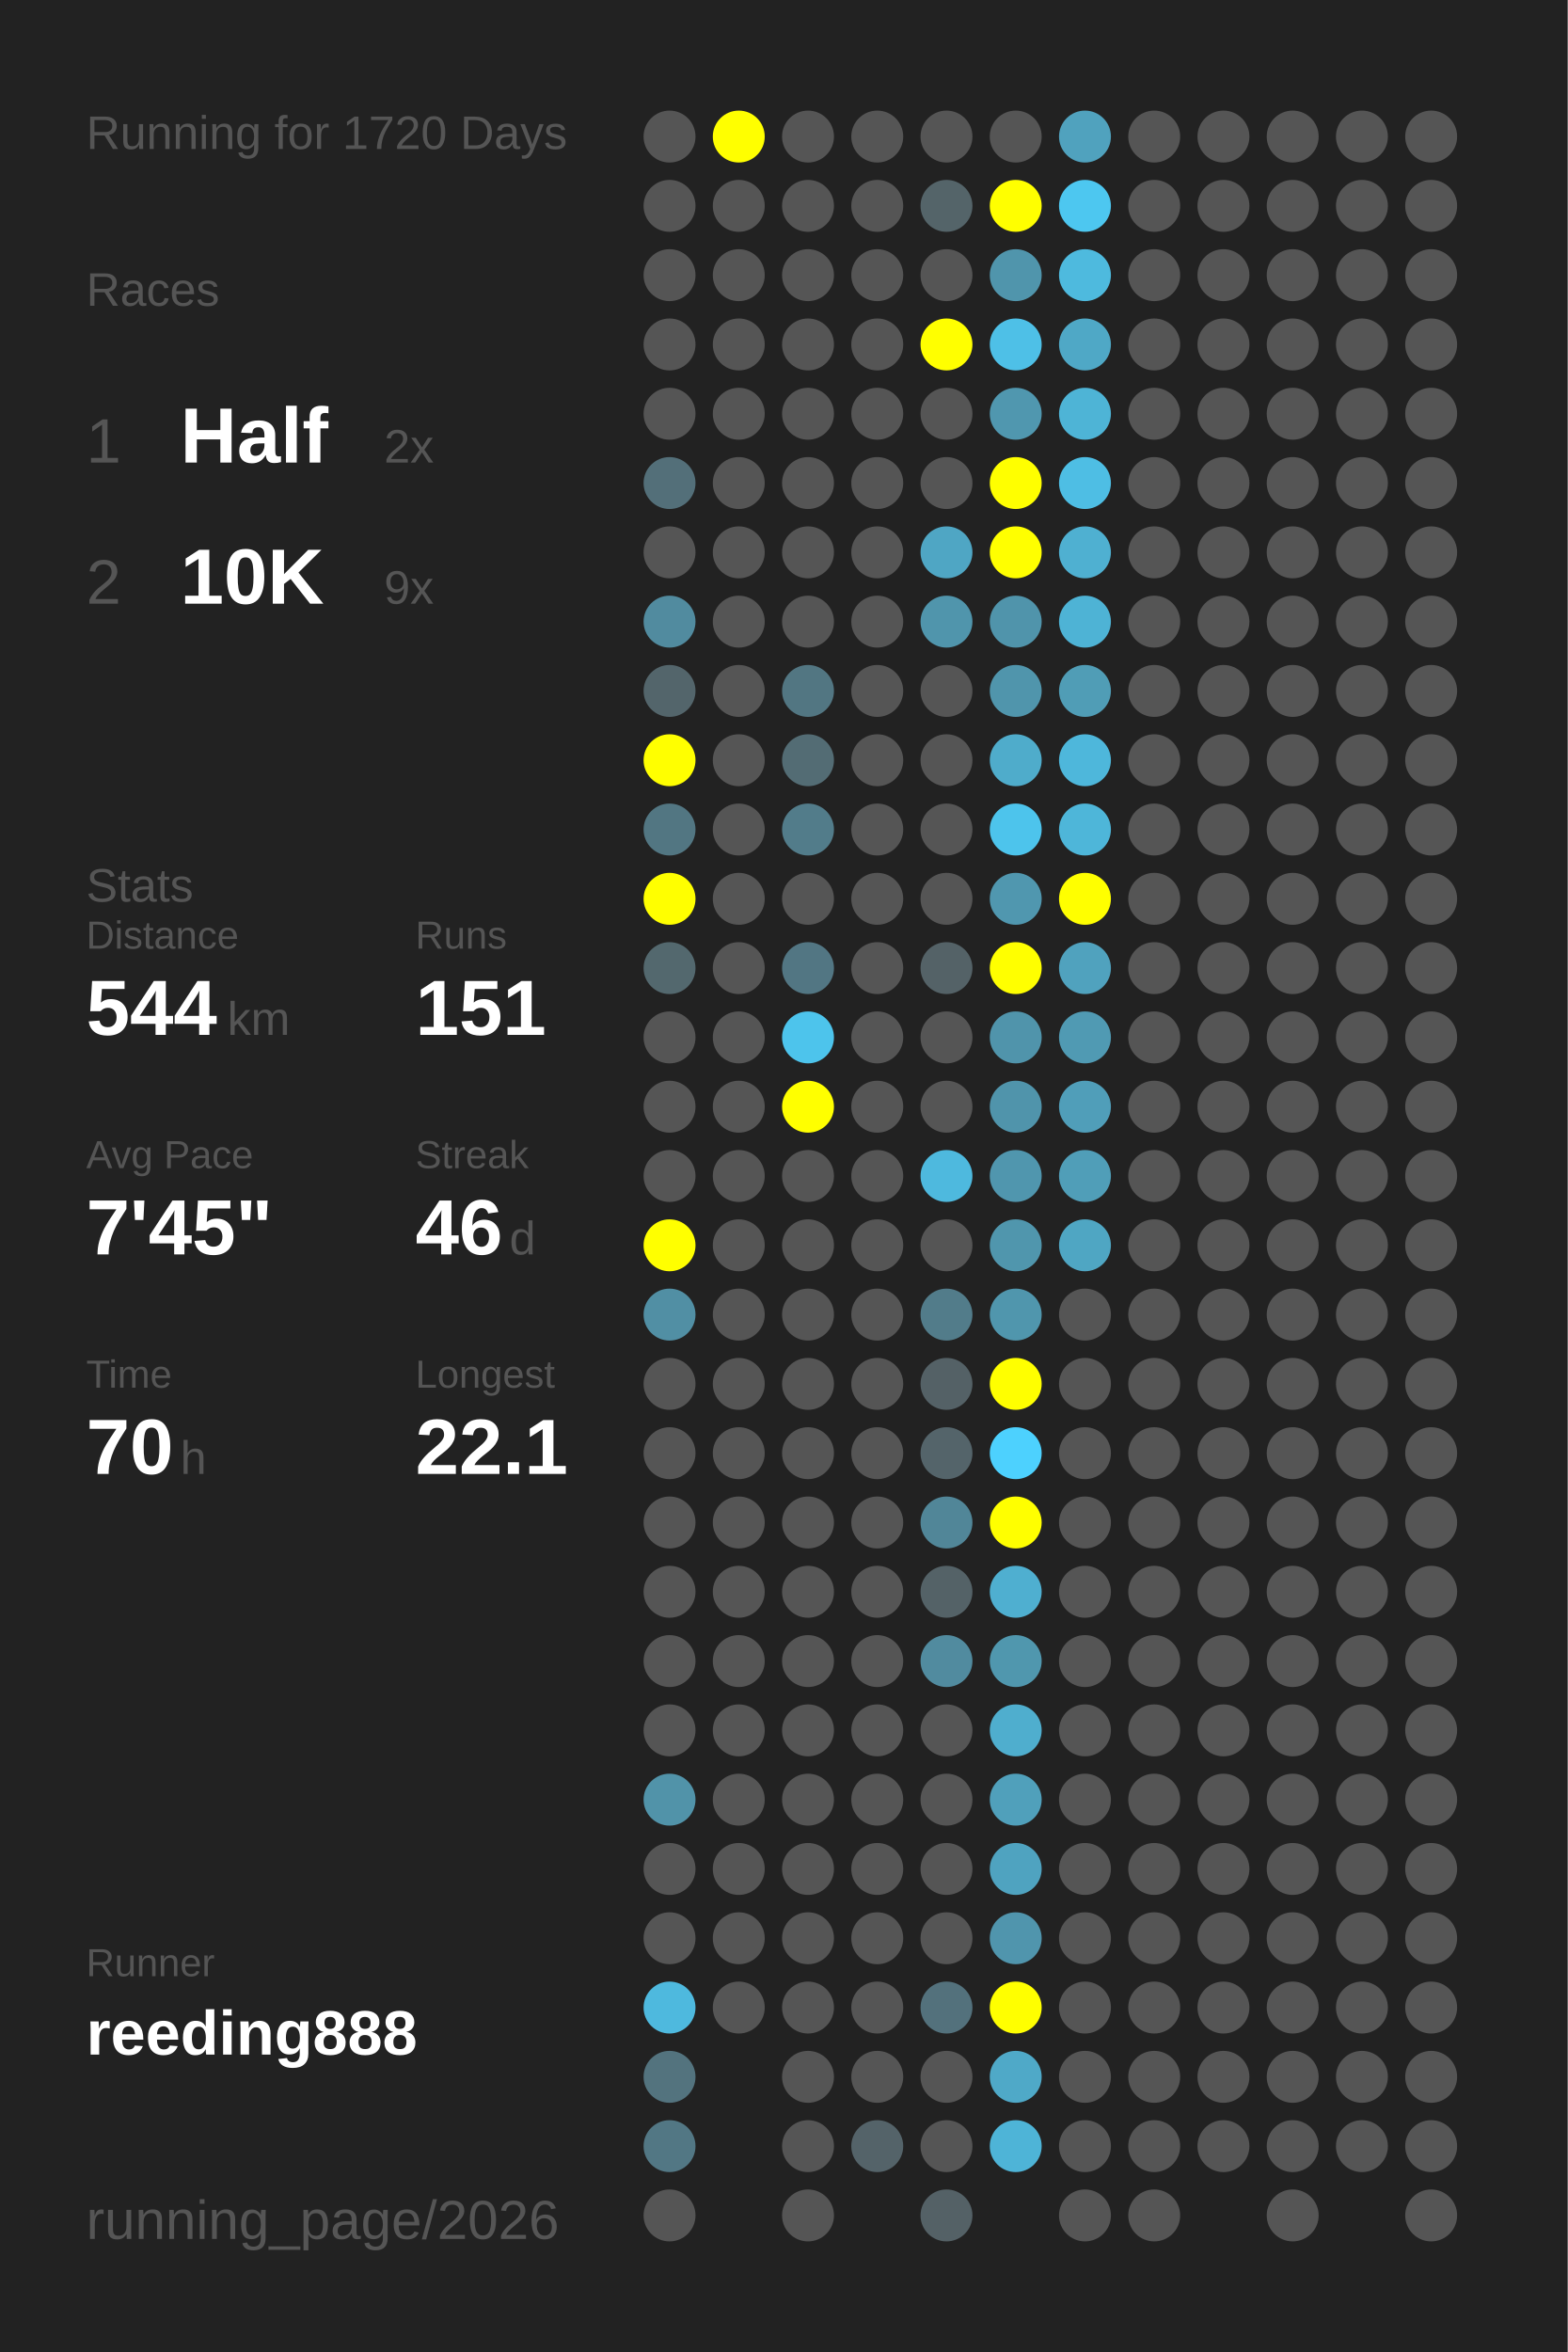
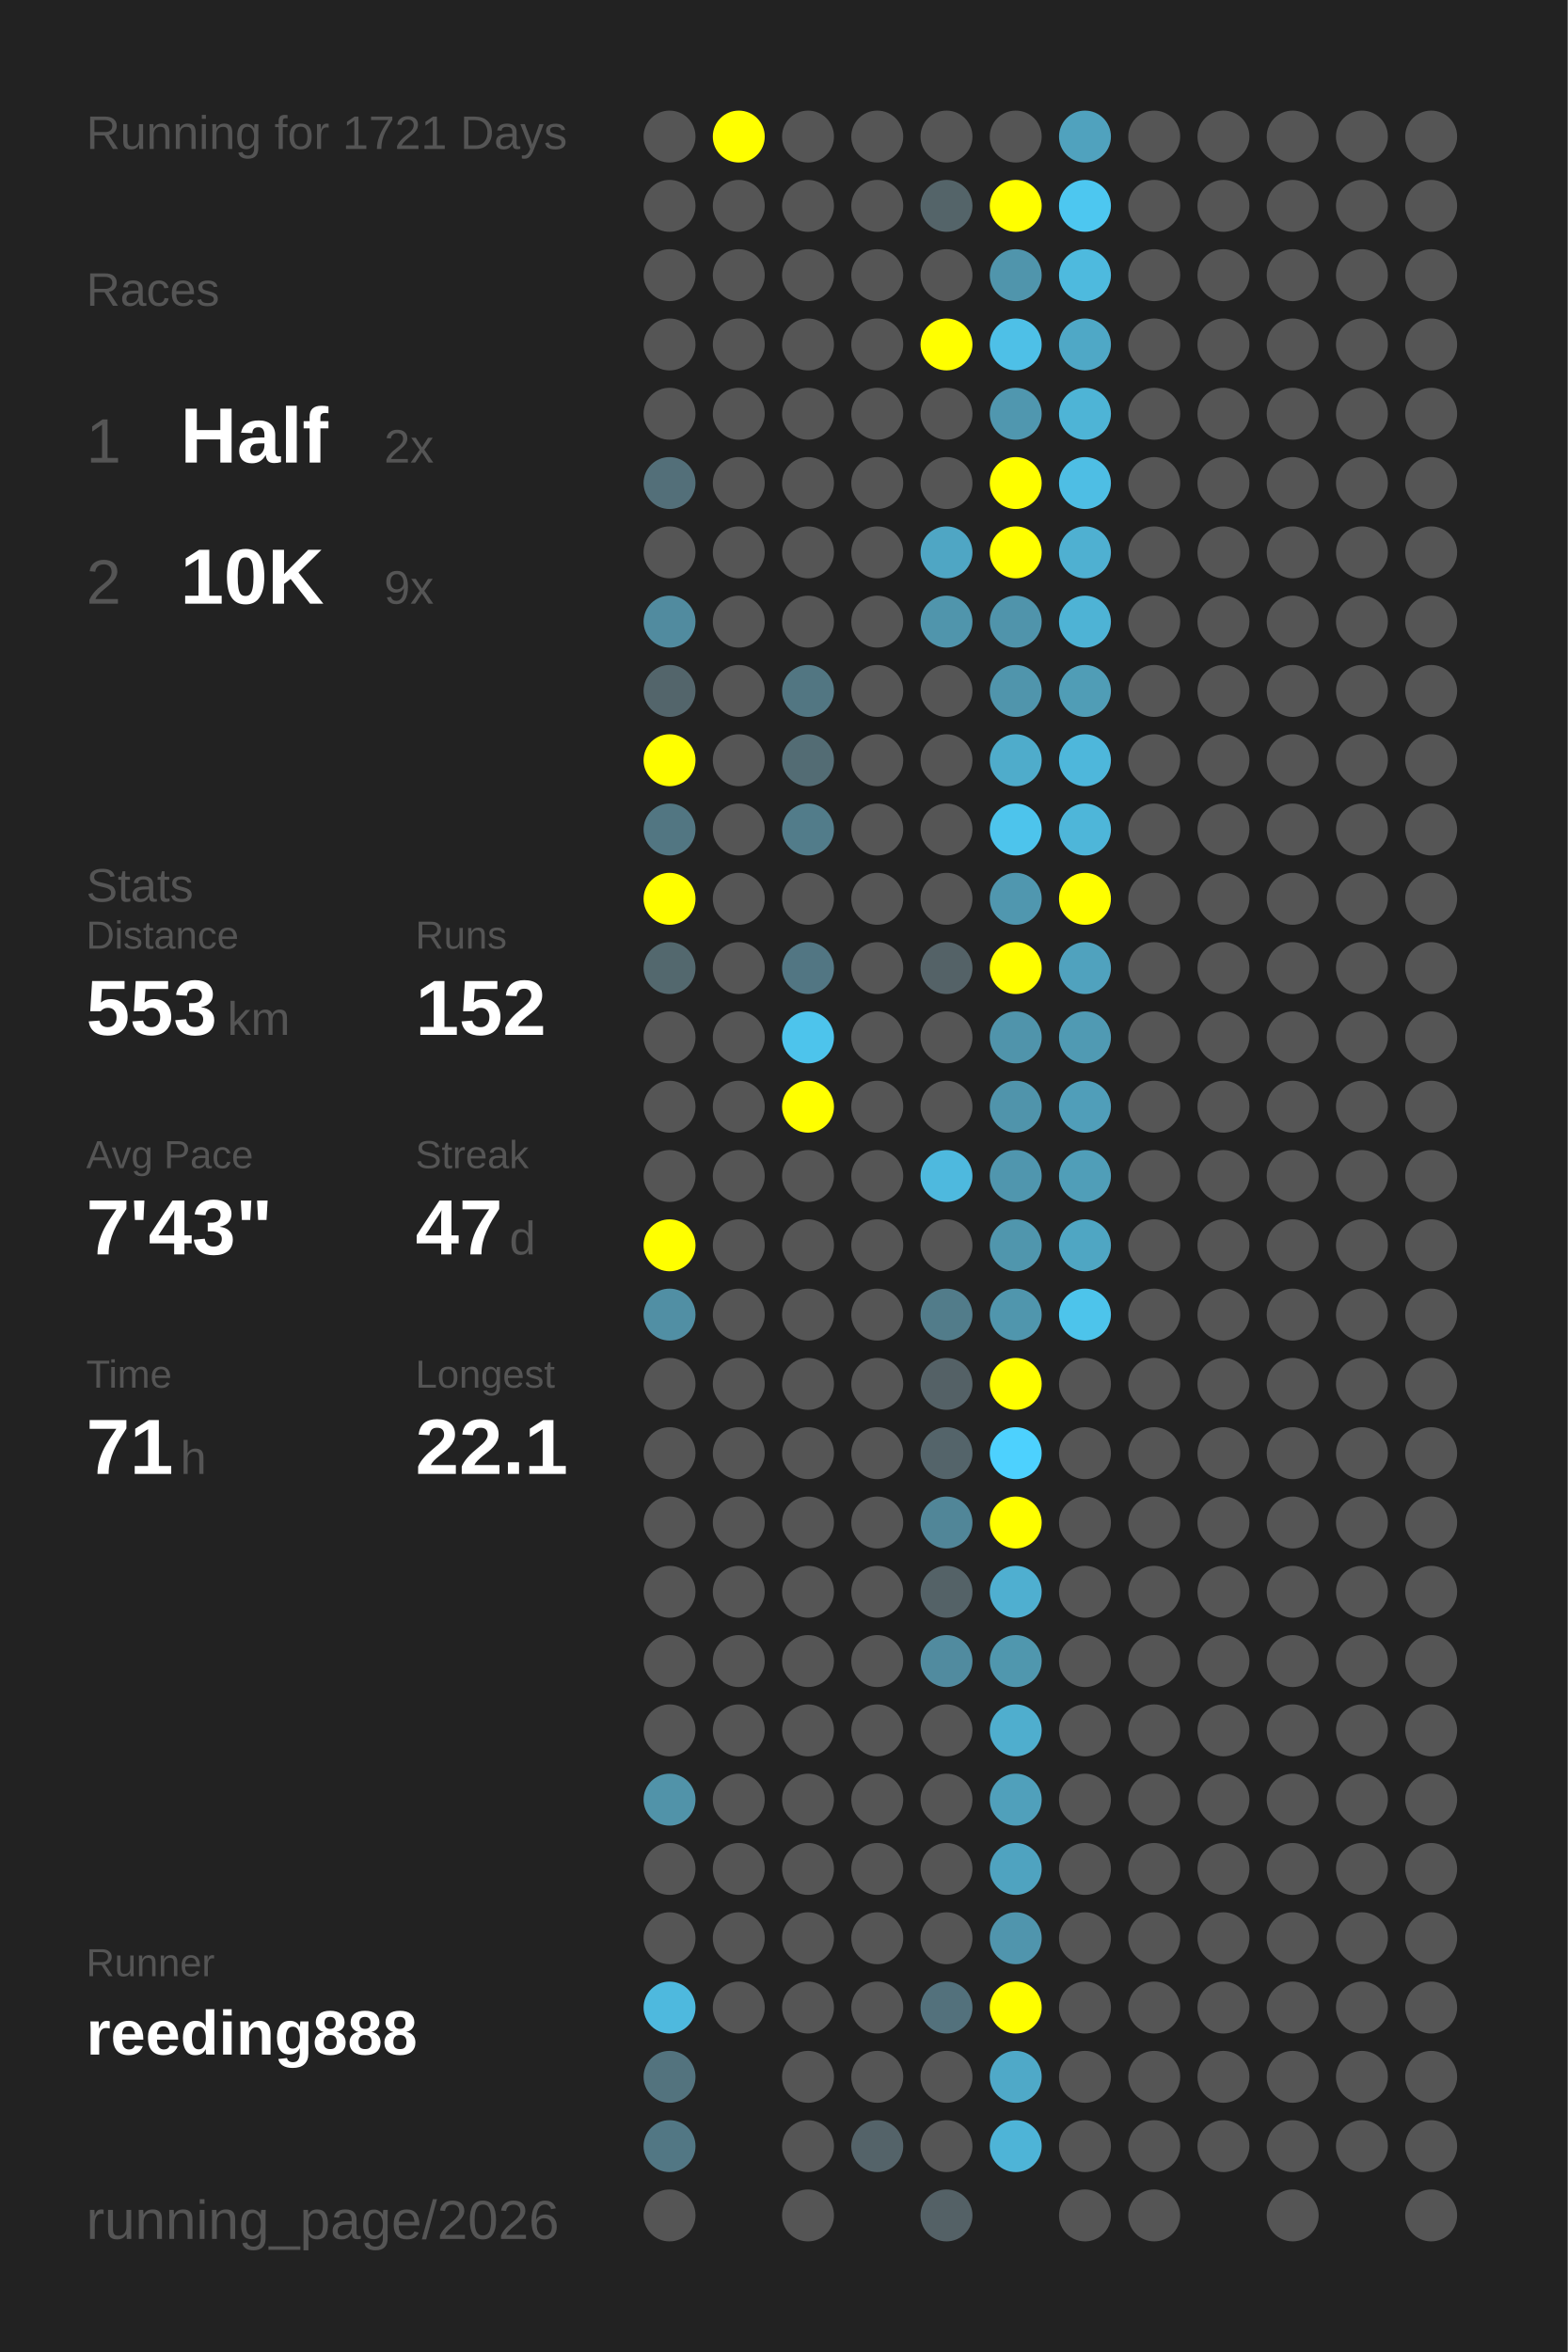
<svg xmlns="http://www.w3.org/2000/svg" baseProfile="full" height="300mm" version="1.1" viewBox="0,0,200,300" width="200mm">
  <defs />
  <rect fill="#222222" height="300" width="200" x="0" y="0" />
-   <text fill="#555555" style="font-size:6px; font-family:Arial;" x="11" y="19">Running for 1720 Days</text>
+   <text fill="#555555" style="font-size:6px; font-family:Arial;" x="11" y="19">Running for 1721 Days</text>
  <text fill="#555555" style="font-size:6px; font-family:Arial;" x="11" y="39">Races</text>
  <text fill="#555555" style="font-size:8px; font-family:Arial;" x="11" y="59">1</text>
  <text fill="#FFFFFF" style="font-size:10px; font-family:Arial; font-weight:bold;" x="23" y="59">Half</text>
  <text fill="#555555" style="font-size:6px; font-family:Arial;" x="49" y="59">2x</text>
  <text fill="#555555" style="font-size:8px; font-family:Arial;" x="11" y="77">2</text>
  <text fill="#FFFFFF" style="font-size:10px; font-family:Arial; font-weight:bold;" x="23" y="77">10K</text>
  <text fill="#555555" style="font-size:6px; font-family:Arial;" x="49" y="77">9x</text>
  <text fill="#555555" style="font-size:6px; font-family:Arial;" x="11" y="115">Stats</text>
  <text fill="#555555" style="font-size:5px; font-family:Arial;" x="11" y="121">Distance</text>
-   <text fill="#FFFFFF" style="font-size:10px; font-family:Arial; font-weight:bold;" x="11" y="132">544</text>
+   <text fill="#FFFFFF" style="font-size:10px; font-family:Arial; font-weight:bold;" x="11" y="132">553</text>
  <text fill="#555555" style="font-size:6px; font-family:Arial;" x="29" y="132">km</text>
  <text fill="#555555" style="font-size:5px; font-family:Arial;" x="53" y="121">Runs</text>
-   <text fill="#FFFFFF" style="font-size:10px; font-family:Arial; font-weight:bold;" x="53" y="132">151</text>
+   <text fill="#FFFFFF" style="font-size:10px; font-family:Arial; font-weight:bold;" x="53" y="132">152</text>
  <text fill="#555555" style="font-size:5px; font-family:Arial;" x="11" y="149">Avg Pace</text>
-   <text fill="#FFFFFF" style="font-size:10px; font-family:Arial; font-weight:bold;" x="11" y="160">7'45"</text>
+   <text fill="#FFFFFF" style="font-size:10px; font-family:Arial; font-weight:bold;" x="11" y="160">7'43"</text>
  <text fill="#555555" style="font-size:5px; font-family:Arial;" x="53" y="149">Streak</text>
-   <text fill="#FFFFFF" style="font-size:10px; font-family:Arial; font-weight:bold;" x="53" y="160">46</text>
+   <text fill="#FFFFFF" style="font-size:10px; font-family:Arial; font-weight:bold;" x="53" y="160">47</text>
  <text fill="#555555" style="font-size:6px; font-family:Arial;" x="65" y="160">d</text>
  <text fill="#555555" style="font-size:5px; font-family:Arial;" x="11" y="177">Time</text>
-   <text fill="#FFFFFF" style="font-size:10px; font-family:Arial; font-weight:bold;" x="11" y="188">70</text>
+   <text fill="#FFFFFF" style="font-size:10px; font-family:Arial; font-weight:bold;" x="11" y="188">71</text>
  <text fill="#555555" style="font-size:6px; font-family:Arial;" x="23" y="188">h</text>
  <text fill="#555555" style="font-size:5px; font-family:Arial;" x="53" y="177">Longest</text>
  <text fill="#FFFFFF" style="font-size:10px; font-family:Arial; font-weight:bold;" x="53" y="188">22.1</text>
  <text fill="#555555" style="font-size:5px; font-family:Arial;" x="11" y="252.065">Runner</text>
  <text fill="#FFFFFF" style="font-size:8px; font-family:Arial; font-weight:bold;" x="11" y="262.065">reeding888</text>
  <text fill="#555555" style="font-size:7px; font-family:Arial;" x="11" y="285.581">running_page/2026</text>
  <circle cx="85.417" cy="17.419" fill="#555555" r="3.312" />
  <circle cx="85.417" cy="26.258" fill="#555555" r="3.312" />
  <circle cx="85.417" cy="35.097" fill="#555555" r="3.312" />
  <circle cx="85.417" cy="43.935" fill="#555555" r="3.312" />
  <circle cx="85.417" cy="52.774" fill="#555555" r="3.312" />
  <circle cx="85.417" cy="61.613" fill="#536f79" r="3.312" />
  <circle cx="85.417" cy="70.452" fill="#555555" r="3.312" />
  <circle cx="85.417" cy="79.29" fill="#518b9f" r="3.312" />
  <circle cx="85.417" cy="88.129" fill="#53656b" r="3.312" />
  <circle cx="85.417" cy="96.968" fill="#FFFF00" r="3.312" />
  <circle cx="85.417" cy="105.806" fill="#527682" r="3.312" />
  <circle cx="85.417" cy="114.645" fill="#FFFF00" r="3.312" />
  <circle cx="85.417" cy="123.484" fill="#53686e" r="3.312" />
  <circle cx="85.417" cy="132.323" fill="#555555" r="3.312" />
  <circle cx="85.417" cy="141.161" fill="#555555" r="3.312" />
  <circle cx="85.417" cy="150" fill="#555555" r="3.312" />
  <circle cx="85.417" cy="158.839" fill="#FFFF00" r="3.312" />
  <circle cx="85.417" cy="167.677" fill="#518fa4" r="3.312" />
  <circle cx="85.417" cy="176.516" fill="#555555" r="3.312" />
  <circle cx="85.417" cy="185.355" fill="#555555" r="3.312" />
  <circle cx="85.417" cy="194.194" fill="#555555" r="3.312" />
  <circle cx="85.417" cy="203.032" fill="#555555" r="3.312" />
  <circle cx="85.417" cy="211.871" fill="#555555" r="3.312" />
  <circle cx="85.417" cy="220.71" fill="#555555" r="3.312" />
  <circle cx="85.417" cy="229.548" fill="#5193a9" r="3.312" />
  <circle cx="85.417" cy="238.387" fill="#555555" r="3.312" />
  <circle cx="85.417" cy="247.226" fill="#555555" r="3.312" />
  <circle cx="85.417" cy="256.065" fill="#4eb9de" r="3.312" />
  <circle cx="85.417" cy="264.903" fill="#53737e" r="3.312" />
  <circle cx="85.417" cy="273.742" fill="#527784" r="3.312" />
  <circle cx="85.417" cy="282.581" fill="#555555" r="3.312" />
  <circle cx="94.25" cy="17.419" fill="#FFFF00" r="3.312" />
  <circle cx="94.25" cy="26.258" fill="#555555" r="3.312" />
  <circle cx="94.25" cy="35.097" fill="#555555" r="3.312" />
  <circle cx="94.25" cy="43.935" fill="#555555" r="3.312" />
  <circle cx="94.25" cy="52.774" fill="#555555" r="3.312" />
  <circle cx="94.25" cy="61.613" fill="#555555" r="3.312" />
  <circle cx="94.25" cy="70.452" fill="#555555" r="3.312" />
  <circle cx="94.25" cy="79.29" fill="#555555" r="3.312" />
  <circle cx="94.25" cy="88.129" fill="#555555" r="3.312" />
  <circle cx="94.25" cy="96.968" fill="#555555" r="3.312" />
  <circle cx="94.25" cy="105.806" fill="#555555" r="3.312" />
  <circle cx="94.25" cy="114.645" fill="#555555" r="3.312" />
  <circle cx="94.25" cy="123.484" fill="#555555" r="3.312" />
  <circle cx="94.25" cy="132.323" fill="#555555" r="3.312" />
  <circle cx="94.25" cy="141.161" fill="#555555" r="3.312" />
  <circle cx="94.25" cy="150" fill="#555555" r="3.312" />
  <circle cx="94.25" cy="158.839" fill="#555555" r="3.312" />
  <circle cx="94.25" cy="167.677" fill="#555555" r="3.312" />
  <circle cx="94.25" cy="176.516" fill="#555555" r="3.312" />
  <circle cx="94.25" cy="185.355" fill="#555555" r="3.312" />
  <circle cx="94.25" cy="194.194" fill="#555555" r="3.312" />
  <circle cx="94.25" cy="203.032" fill="#555555" r="3.312" />
  <circle cx="94.25" cy="211.871" fill="#555555" r="3.312" />
  <circle cx="94.25" cy="220.71" fill="#555555" r="3.312" />
  <circle cx="94.25" cy="229.548" fill="#555555" r="3.312" />
  <circle cx="94.25" cy="238.387" fill="#555555" r="3.312" />
  <circle cx="94.25" cy="247.226" fill="#555555" r="3.312" />
  <circle cx="94.25" cy="256.065" fill="#555555" r="3.312" />
  <circle cx="103.083" cy="17.419" fill="#555555" r="3.312" />
  <circle cx="103.083" cy="26.258" fill="#555555" r="3.312" />
  <circle cx="103.083" cy="35.097" fill="#555555" r="3.312" />
  <circle cx="103.083" cy="43.935" fill="#555555" r="3.312" />
  <circle cx="103.083" cy="52.774" fill="#555555" r="3.312" />
  <circle cx="103.083" cy="61.613" fill="#555555" r="3.312" />
  <circle cx="103.083" cy="70.452" fill="#555555" r="3.312" />
  <circle cx="103.083" cy="79.29" fill="#555555" r="3.312" />
  <circle cx="103.083" cy="88.129" fill="#527682" r="3.312" />
  <circle cx="103.083" cy="96.968" fill="#536c74" r="3.312" />
  <circle cx="103.083" cy="105.806" fill="#527c8a" r="3.312" />
  <circle cx="103.083" cy="114.645" fill="#555555" r="3.312" />
  <circle cx="103.083" cy="123.484" fill="#527683" r="3.312" />
  <circle cx="103.083" cy="132.323" fill="#4dc4ec" r="3.312" />
  <circle cx="103.083" cy="141.161" fill="#FFFF00" r="3.312" />
  <circle cx="103.083" cy="150" fill="#555555" r="3.312" />
  <circle cx="103.083" cy="158.839" fill="#555555" r="3.312" />
  <circle cx="103.083" cy="167.677" fill="#555555" r="3.312" />
  <circle cx="103.083" cy="176.516" fill="#555555" r="3.312" />
  <circle cx="103.083" cy="185.355" fill="#555555" r="3.312" />
  <circle cx="103.083" cy="194.194" fill="#555555" r="3.312" />
  <circle cx="103.083" cy="203.032" fill="#555555" r="3.312" />
  <circle cx="103.083" cy="211.871" fill="#555555" r="3.312" />
  <circle cx="103.083" cy="220.71" fill="#555555" r="3.312" />
  <circle cx="103.083" cy="229.548" fill="#555555" r="3.312" />
  <circle cx="103.083" cy="238.387" fill="#555555" r="3.312" />
  <circle cx="103.083" cy="247.226" fill="#555555" r="3.312" />
  <circle cx="103.083" cy="256.065" fill="#555555" r="3.312" />
  <circle cx="103.083" cy="264.903" fill="#555555" r="3.312" />
  <circle cx="103.083" cy="273.742" fill="#555555" r="3.312" />
  <circle cx="103.083" cy="282.581" fill="#555555" r="3.312" />
  <circle cx="111.917" cy="17.419" fill="#555555" r="3.312" />
  <circle cx="111.917" cy="26.258" fill="#555555" r="3.312" />
  <circle cx="111.917" cy="35.097" fill="#555555" r="3.312" />
  <circle cx="111.917" cy="43.935" fill="#555555" r="3.312" />
  <circle cx="111.917" cy="52.774" fill="#555555" r="3.312" />
  <circle cx="111.917" cy="61.613" fill="#555555" r="3.312" />
  <circle cx="111.917" cy="70.452" fill="#555555" r="3.312" />
  <circle cx="111.917" cy="79.29" fill="#555555" r="3.312" />
  <circle cx="111.917" cy="88.129" fill="#555555" r="3.312" />
  <circle cx="111.917" cy="96.968" fill="#555555" r="3.312" />
  <circle cx="111.917" cy="105.806" fill="#555555" r="3.312" />
  <circle cx="111.917" cy="114.645" fill="#555555" r="3.312" />
  <circle cx="111.917" cy="123.484" fill="#555555" r="3.312" />
  <circle cx="111.917" cy="132.323" fill="#555555" r="3.312" />
  <circle cx="111.917" cy="141.161" fill="#555555" r="3.312" />
  <circle cx="111.917" cy="150" fill="#555555" r="3.312" />
  <circle cx="111.917" cy="158.839" fill="#555555" r="3.312" />
  <circle cx="111.917" cy="167.677" fill="#555555" r="3.312" />
  <circle cx="111.917" cy="176.516" fill="#555555" r="3.312" />
  <circle cx="111.917" cy="185.355" fill="#555555" r="3.312" />
  <circle cx="111.917" cy="194.194" fill="#555555" r="3.312" />
  <circle cx="111.917" cy="203.032" fill="#555555" r="3.312" />
  <circle cx="111.917" cy="211.871" fill="#555555" r="3.312" />
  <circle cx="111.917" cy="220.71" fill="#555555" r="3.312" />
  <circle cx="111.917" cy="229.548" fill="#555555" r="3.312" />
  <circle cx="111.917" cy="238.387" fill="#555555" r="3.312" />
  <circle cx="111.917" cy="247.226" fill="#555555" r="3.312" />
  <circle cx="111.917" cy="256.065" fill="#555555" r="3.312" />
  <circle cx="111.917" cy="264.903" fill="#555555" r="3.312" />
  <circle cx="111.917" cy="273.742" fill="#546369" r="3.312" />
  <circle cx="120.75" cy="17.419" fill="#555555" r="3.312" />
  <circle cx="120.75" cy="26.258" fill="#546469" r="3.312" />
  <circle cx="120.75" cy="35.097" fill="#555555" r="3.312" />
  <circle cx="120.75" cy="43.935" fill="#FFFF00" r="3.312" />
  <circle cx="120.75" cy="52.774" fill="#555555" r="3.312" />
  <circle cx="120.75" cy="61.613" fill="#555555" r="3.312" />
  <circle cx="120.75" cy="70.452" fill="#4fa6c4" r="3.312" />
  <circle cx="120.75" cy="79.29" fill="#5095ac" r="3.312" />
  <circle cx="120.75" cy="88.129" fill="#555555" r="3.312" />
  <circle cx="120.75" cy="96.968" fill="#555555" r="3.312" />
  <circle cx="120.75" cy="105.806" fill="#555555" r="3.312" />
  <circle cx="120.75" cy="114.645" fill="#555555" r="3.312" />
  <circle cx="120.75" cy="123.484" fill="#546267" r="3.312" />
  <circle cx="120.75" cy="132.323" fill="#555555" r="3.312" />
  <circle cx="120.75" cy="141.161" fill="#555555" r="3.312" />
  <circle cx="120.75" cy="150" fill="#4eb9de" r="3.312" />
  <circle cx="120.75" cy="158.839" fill="#555555" r="3.312" />
  <circle cx="120.75" cy="167.677" fill="#527c8a" r="3.312" />
  <circle cx="120.75" cy="176.516" fill="#546166" r="3.312" />
  <circle cx="120.75" cy="185.355" fill="#54646a" r="3.312" />
  <circle cx="120.75" cy="194.194" fill="#518698" r="3.312" />
  <circle cx="120.75" cy="203.032" fill="#546267" r="3.312" />
  <circle cx="120.75" cy="211.871" fill="#518b9f" r="3.312" />
  <circle cx="120.75" cy="220.71" fill="#555555" r="3.312" />
  <circle cx="120.75" cy="229.548" fill="#555555" r="3.312" />
  <circle cx="120.75" cy="238.387" fill="#555555" r="3.312" />
  <circle cx="120.75" cy="247.226" fill="#555555" r="3.312" />
  <circle cx="120.75" cy="256.065" fill="#53717c" r="3.312" />
  <circle cx="120.75" cy="264.903" fill="#555555" r="3.312" />
  <circle cx="120.75" cy="273.742" fill="#555555" r="3.312" />
  <circle cx="120.75" cy="282.581" fill="#546166" r="3.312" />
  <circle cx="129.583" cy="17.419" fill="#555555" r="3.312" />
  <circle cx="129.583" cy="26.258" fill="#FFFF00" r="3.312" />
  <circle cx="129.583" cy="35.097" fill="#5095ac" r="3.312" />
  <circle cx="129.583" cy="43.935" fill="#4ec0e7" r="3.312" />
  <circle cx="129.583" cy="52.774" fill="#5097af" r="3.312" />
  <circle cx="129.583" cy="61.613" fill="#FFFF00" r="3.312" />
  <circle cx="129.583" cy="70.452" fill="#FFFF00" r="3.312" />
  <circle cx="129.583" cy="79.29" fill="#5094ab" r="3.312" />
  <circle cx="129.583" cy="88.129" fill="#5095ac" r="3.312" />
  <circle cx="129.583" cy="96.968" fill="#4faccb" r="3.312" />
  <circle cx="129.583" cy="105.806" fill="#4dc4ec" r="3.312" />
  <circle cx="129.583" cy="114.645" fill="#5097af" r="3.312" />
  <circle cx="129.583" cy="123.484" fill="#FFFF00" r="3.312" />
  <circle cx="129.583" cy="132.323" fill="#5094ab" r="3.312" />
  <circle cx="129.583" cy="141.161" fill="#5094ab" r="3.312" />
  <circle cx="129.583" cy="150" fill="#5096ae" r="3.312" />
  <circle cx="129.583" cy="158.839" fill="#5096ad" r="3.312" />
  <circle cx="129.583" cy="167.677" fill="#5096ad" r="3.312" />
  <circle cx="129.583" cy="176.516" fill="#FFFF00" r="3.312" />
  <circle cx="129.583" cy="185.355" fill="#4dd1fe" r="3.312" />
  <circle cx="129.583" cy="194.194" fill="#FFFF00" r="3.312" />
  <circle cx="129.583" cy="203.032" fill="#4fafd0" r="3.312" />
  <circle cx="129.583" cy="211.871" fill="#5097ae" r="3.312" />
  <circle cx="129.583" cy="220.71" fill="#4faece" r="3.312" />
  <circle cx="129.583" cy="229.548" fill="#50a0bb" r="3.312" />
  <circle cx="129.583" cy="238.387" fill="#4fa3c0" r="3.312" />
  <circle cx="129.583" cy="247.226" fill="#5095ad" r="3.312" />
  <circle cx="129.583" cy="256.065" fill="#FFFF00" r="3.312" />
  <circle cx="129.583" cy="264.903" fill="#4fa9c8" r="3.312" />
  <circle cx="129.583" cy="273.742" fill="#4eb4d7" r="3.312" />
  <circle cx="138.417" cy="17.419" fill="#50a2be" r="3.312" />
  <circle cx="138.417" cy="26.258" fill="#4dc7f0" r="3.312" />
  <circle cx="138.417" cy="35.097" fill="#4ebade" r="3.312" />
  <circle cx="138.417" cy="43.935" fill="#4fa8c6" r="3.312" />
  <circle cx="138.417" cy="52.774" fill="#4eb4d6" r="3.312" />
  <circle cx="138.417" cy="61.613" fill="#4ebee4" r="3.312" />
  <circle cx="138.417" cy="70.452" fill="#4fb0d1" r="3.312" />
  <circle cx="138.417" cy="79.29" fill="#4eb3d5" r="3.312" />
  <circle cx="138.417" cy="88.129" fill="#509db6" r="3.312" />
  <circle cx="138.417" cy="96.968" fill="#4eb7db" r="3.312" />
  <circle cx="138.417" cy="105.806" fill="#4eb6d9" r="3.312" />
  <circle cx="138.417" cy="114.645" fill="#FFFF00" r="3.312" />
  <circle cx="138.417" cy="123.484" fill="#50a2be" r="3.312" />
  <circle cx="138.417" cy="132.323" fill="#509ab3" r="3.312" />
  <circle cx="138.417" cy="141.161" fill="#509eb9" r="3.312" />
  <circle cx="138.417" cy="150" fill="#509eb8" r="3.312" />
  <circle cx="138.417" cy="158.839" fill="#4fa6c3" r="3.312" />
-   <circle cx="138.417" cy="167.677" fill="#555555" r="3.312" />
+   <circle cx="138.417" cy="167.677" fill="#4dc4eb" r="3.312" />
  <circle cx="138.417" cy="176.516" fill="#555555" r="3.312" />
  <circle cx="138.417" cy="185.355" fill="#555555" r="3.312" />
  <circle cx="138.417" cy="194.194" fill="#555555" r="3.312" />
  <circle cx="138.417" cy="203.032" fill="#555555" r="3.312" />
  <circle cx="138.417" cy="211.871" fill="#555555" r="3.312" />
  <circle cx="138.417" cy="220.71" fill="#555555" r="3.312" />
  <circle cx="138.417" cy="229.548" fill="#555555" r="3.312" />
  <circle cx="138.417" cy="238.387" fill="#555555" r="3.312" />
  <circle cx="138.417" cy="247.226" fill="#555555" r="3.312" />
  <circle cx="138.417" cy="256.065" fill="#555555" r="3.312" />
  <circle cx="138.417" cy="264.903" fill="#555555" r="3.312" />
  <circle cx="138.417" cy="273.742" fill="#555555" r="3.312" />
  <circle cx="138.417" cy="282.581" fill="#555555" r="3.312" />
  <circle cx="147.25" cy="17.419" fill="#555555" r="3.312" />
  <circle cx="147.25" cy="26.258" fill="#555555" r="3.312" />
  <circle cx="147.25" cy="35.097" fill="#555555" r="3.312" />
  <circle cx="147.25" cy="43.935" fill="#555555" r="3.312" />
  <circle cx="147.25" cy="52.774" fill="#555555" r="3.312" />
  <circle cx="147.25" cy="61.613" fill="#555555" r="3.312" />
  <circle cx="147.25" cy="70.452" fill="#555555" r="3.312" />
  <circle cx="147.25" cy="79.29" fill="#555555" r="3.312" />
  <circle cx="147.25" cy="88.129" fill="#555555" r="3.312" />
  <circle cx="147.25" cy="96.968" fill="#555555" r="3.312" />
  <circle cx="147.25" cy="105.806" fill="#555555" r="3.312" />
  <circle cx="147.25" cy="114.645" fill="#555555" r="3.312" />
  <circle cx="147.25" cy="123.484" fill="#555555" r="3.312" />
  <circle cx="147.25" cy="132.323" fill="#555555" r="3.312" />
  <circle cx="147.25" cy="141.161" fill="#555555" r="3.312" />
  <circle cx="147.25" cy="150" fill="#555555" r="3.312" />
  <circle cx="147.25" cy="158.839" fill="#555555" r="3.312" />
  <circle cx="147.25" cy="167.677" fill="#555555" r="3.312" />
  <circle cx="147.25" cy="176.516" fill="#555555" r="3.312" />
  <circle cx="147.25" cy="185.355" fill="#555555" r="3.312" />
  <circle cx="147.25" cy="194.194" fill="#555555" r="3.312" />
  <circle cx="147.25" cy="203.032" fill="#555555" r="3.312" />
  <circle cx="147.25" cy="211.871" fill="#555555" r="3.312" />
  <circle cx="147.25" cy="220.71" fill="#555555" r="3.312" />
  <circle cx="147.25" cy="229.548" fill="#555555" r="3.312" />
  <circle cx="147.25" cy="238.387" fill="#555555" r="3.312" />
  <circle cx="147.25" cy="247.226" fill="#555555" r="3.312" />
  <circle cx="147.25" cy="256.065" fill="#555555" r="3.312" />
  <circle cx="147.25" cy="264.903" fill="#555555" r="3.312" />
  <circle cx="147.25" cy="273.742" fill="#555555" r="3.312" />
  <circle cx="147.25" cy="282.581" fill="#555555" r="3.312" />
  <circle cx="156.083" cy="17.419" fill="#555555" r="3.312" />
  <circle cx="156.083" cy="26.258" fill="#555555" r="3.312" />
  <circle cx="156.083" cy="35.097" fill="#555555" r="3.312" />
  <circle cx="156.083" cy="43.935" fill="#555555" r="3.312" />
  <circle cx="156.083" cy="52.774" fill="#555555" r="3.312" />
  <circle cx="156.083" cy="61.613" fill="#555555" r="3.312" />
  <circle cx="156.083" cy="70.452" fill="#555555" r="3.312" />
  <circle cx="156.083" cy="79.29" fill="#555555" r="3.312" />
  <circle cx="156.083" cy="88.129" fill="#555555" r="3.312" />
  <circle cx="156.083" cy="96.968" fill="#555555" r="3.312" />
  <circle cx="156.083" cy="105.806" fill="#555555" r="3.312" />
  <circle cx="156.083" cy="114.645" fill="#555555" r="3.312" />
  <circle cx="156.083" cy="123.484" fill="#555555" r="3.312" />
  <circle cx="156.083" cy="132.323" fill="#555555" r="3.312" />
  <circle cx="156.083" cy="141.161" fill="#555555" r="3.312" />
  <circle cx="156.083" cy="150" fill="#555555" r="3.312" />
  <circle cx="156.083" cy="158.839" fill="#555555" r="3.312" />
  <circle cx="156.083" cy="167.677" fill="#555555" r="3.312" />
  <circle cx="156.083" cy="176.516" fill="#555555" r="3.312" />
  <circle cx="156.083" cy="185.355" fill="#555555" r="3.312" />
  <circle cx="156.083" cy="194.194" fill="#555555" r="3.312" />
  <circle cx="156.083" cy="203.032" fill="#555555" r="3.312" />
  <circle cx="156.083" cy="211.871" fill="#555555" r="3.312" />
  <circle cx="156.083" cy="220.71" fill="#555555" r="3.312" />
  <circle cx="156.083" cy="229.548" fill="#555555" r="3.312" />
  <circle cx="156.083" cy="238.387" fill="#555555" r="3.312" />
  <circle cx="156.083" cy="247.226" fill="#555555" r="3.312" />
  <circle cx="156.083" cy="256.065" fill="#555555" r="3.312" />
  <circle cx="156.083" cy="264.903" fill="#555555" r="3.312" />
  <circle cx="156.083" cy="273.742" fill="#555555" r="3.312" />
  <circle cx="164.917" cy="17.419" fill="#555555" r="3.312" />
  <circle cx="164.917" cy="26.258" fill="#555555" r="3.312" />
  <circle cx="164.917" cy="35.097" fill="#555555" r="3.312" />
  <circle cx="164.917" cy="43.935" fill="#555555" r="3.312" />
  <circle cx="164.917" cy="52.774" fill="#555555" r="3.312" />
  <circle cx="164.917" cy="61.613" fill="#555555" r="3.312" />
  <circle cx="164.917" cy="70.452" fill="#555555" r="3.312" />
  <circle cx="164.917" cy="79.29" fill="#555555" r="3.312" />
  <circle cx="164.917" cy="88.129" fill="#555555" r="3.312" />
  <circle cx="164.917" cy="96.968" fill="#555555" r="3.312" />
  <circle cx="164.917" cy="105.806" fill="#555555" r="3.312" />
  <circle cx="164.917" cy="114.645" fill="#555555" r="3.312" />
  <circle cx="164.917" cy="123.484" fill="#555555" r="3.312" />
  <circle cx="164.917" cy="132.323" fill="#555555" r="3.312" />
  <circle cx="164.917" cy="141.161" fill="#555555" r="3.312" />
  <circle cx="164.917" cy="150" fill="#555555" r="3.312" />
  <circle cx="164.917" cy="158.839" fill="#555555" r="3.312" />
  <circle cx="164.917" cy="167.677" fill="#555555" r="3.312" />
  <circle cx="164.917" cy="176.516" fill="#555555" r="3.312" />
  <circle cx="164.917" cy="185.355" fill="#555555" r="3.312" />
  <circle cx="164.917" cy="194.194" fill="#555555" r="3.312" />
  <circle cx="164.917" cy="203.032" fill="#555555" r="3.312" />
  <circle cx="164.917" cy="211.871" fill="#555555" r="3.312" />
  <circle cx="164.917" cy="220.71" fill="#555555" r="3.312" />
  <circle cx="164.917" cy="229.548" fill="#555555" r="3.312" />
  <circle cx="164.917" cy="238.387" fill="#555555" r="3.312" />
  <circle cx="164.917" cy="247.226" fill="#555555" r="3.312" />
  <circle cx="164.917" cy="256.065" fill="#555555" r="3.312" />
  <circle cx="164.917" cy="264.903" fill="#555555" r="3.312" />
  <circle cx="164.917" cy="273.742" fill="#555555" r="3.312" />
  <circle cx="164.917" cy="282.581" fill="#555555" r="3.312" />
  <circle cx="173.75" cy="17.419" fill="#555555" r="3.312" />
  <circle cx="173.75" cy="26.258" fill="#555555" r="3.312" />
  <circle cx="173.75" cy="35.097" fill="#555555" r="3.312" />
  <circle cx="173.75" cy="43.935" fill="#555555" r="3.312" />
  <circle cx="173.75" cy="52.774" fill="#555555" r="3.312" />
  <circle cx="173.75" cy="61.613" fill="#555555" r="3.312" />
  <circle cx="173.75" cy="70.452" fill="#555555" r="3.312" />
  <circle cx="173.75" cy="79.29" fill="#555555" r="3.312" />
  <circle cx="173.75" cy="88.129" fill="#555555" r="3.312" />
  <circle cx="173.75" cy="96.968" fill="#555555" r="3.312" />
  <circle cx="173.75" cy="105.806" fill="#555555" r="3.312" />
  <circle cx="173.75" cy="114.645" fill="#555555" r="3.312" />
  <circle cx="173.75" cy="123.484" fill="#555555" r="3.312" />
  <circle cx="173.75" cy="132.323" fill="#555555" r="3.312" />
  <circle cx="173.75" cy="141.161" fill="#555555" r="3.312" />
  <circle cx="173.75" cy="150" fill="#555555" r="3.312" />
  <circle cx="173.75" cy="158.839" fill="#555555" r="3.312" />
  <circle cx="173.75" cy="167.677" fill="#555555" r="3.312" />
  <circle cx="173.75" cy="176.516" fill="#555555" r="3.312" />
  <circle cx="173.75" cy="185.355" fill="#555555" r="3.312" />
  <circle cx="173.75" cy="194.194" fill="#555555" r="3.312" />
  <circle cx="173.75" cy="203.032" fill="#555555" r="3.312" />
  <circle cx="173.75" cy="211.871" fill="#555555" r="3.312" />
  <circle cx="173.75" cy="220.71" fill="#555555" r="3.312" />
  <circle cx="173.75" cy="229.548" fill="#555555" r="3.312" />
  <circle cx="173.75" cy="238.387" fill="#555555" r="3.312" />
  <circle cx="173.75" cy="247.226" fill="#555555" r="3.312" />
  <circle cx="173.75" cy="256.065" fill="#555555" r="3.312" />
  <circle cx="173.75" cy="264.903" fill="#555555" r="3.312" />
  <circle cx="173.75" cy="273.742" fill="#555555" r="3.312" />
  <circle cx="182.583" cy="17.419" fill="#555555" r="3.312" />
  <circle cx="182.583" cy="26.258" fill="#555555" r="3.312" />
  <circle cx="182.583" cy="35.097" fill="#555555" r="3.312" />
  <circle cx="182.583" cy="43.935" fill="#555555" r="3.312" />
  <circle cx="182.583" cy="52.774" fill="#555555" r="3.312" />
  <circle cx="182.583" cy="61.613" fill="#555555" r="3.312" />
  <circle cx="182.583" cy="70.452" fill="#555555" r="3.312" />
  <circle cx="182.583" cy="79.29" fill="#555555" r="3.312" />
  <circle cx="182.583" cy="88.129" fill="#555555" r="3.312" />
  <circle cx="182.583" cy="96.968" fill="#555555" r="3.312" />
  <circle cx="182.583" cy="105.806" fill="#555555" r="3.312" />
  <circle cx="182.583" cy="114.645" fill="#555555" r="3.312" />
  <circle cx="182.583" cy="123.484" fill="#555555" r="3.312" />
  <circle cx="182.583" cy="132.323" fill="#555555" r="3.312" />
  <circle cx="182.583" cy="141.161" fill="#555555" r="3.312" />
  <circle cx="182.583" cy="150" fill="#555555" r="3.312" />
  <circle cx="182.583" cy="158.839" fill="#555555" r="3.312" />
  <circle cx="182.583" cy="167.677" fill="#555555" r="3.312" />
  <circle cx="182.583" cy="176.516" fill="#555555" r="3.312" />
  <circle cx="182.583" cy="185.355" fill="#555555" r="3.312" />
  <circle cx="182.583" cy="194.194" fill="#555555" r="3.312" />
  <circle cx="182.583" cy="203.032" fill="#555555" r="3.312" />
  <circle cx="182.583" cy="211.871" fill="#555555" r="3.312" />
  <circle cx="182.583" cy="220.71" fill="#555555" r="3.312" />
  <circle cx="182.583" cy="229.548" fill="#555555" r="3.312" />
  <circle cx="182.583" cy="238.387" fill="#555555" r="3.312" />
  <circle cx="182.583" cy="247.226" fill="#555555" r="3.312" />
  <circle cx="182.583" cy="256.065" fill="#555555" r="3.312" />
  <circle cx="182.583" cy="264.903" fill="#555555" r="3.312" />
  <circle cx="182.583" cy="273.742" fill="#555555" r="3.312" />
  <circle cx="182.583" cy="282.581" fill="#555555" r="3.312" />
</svg>
